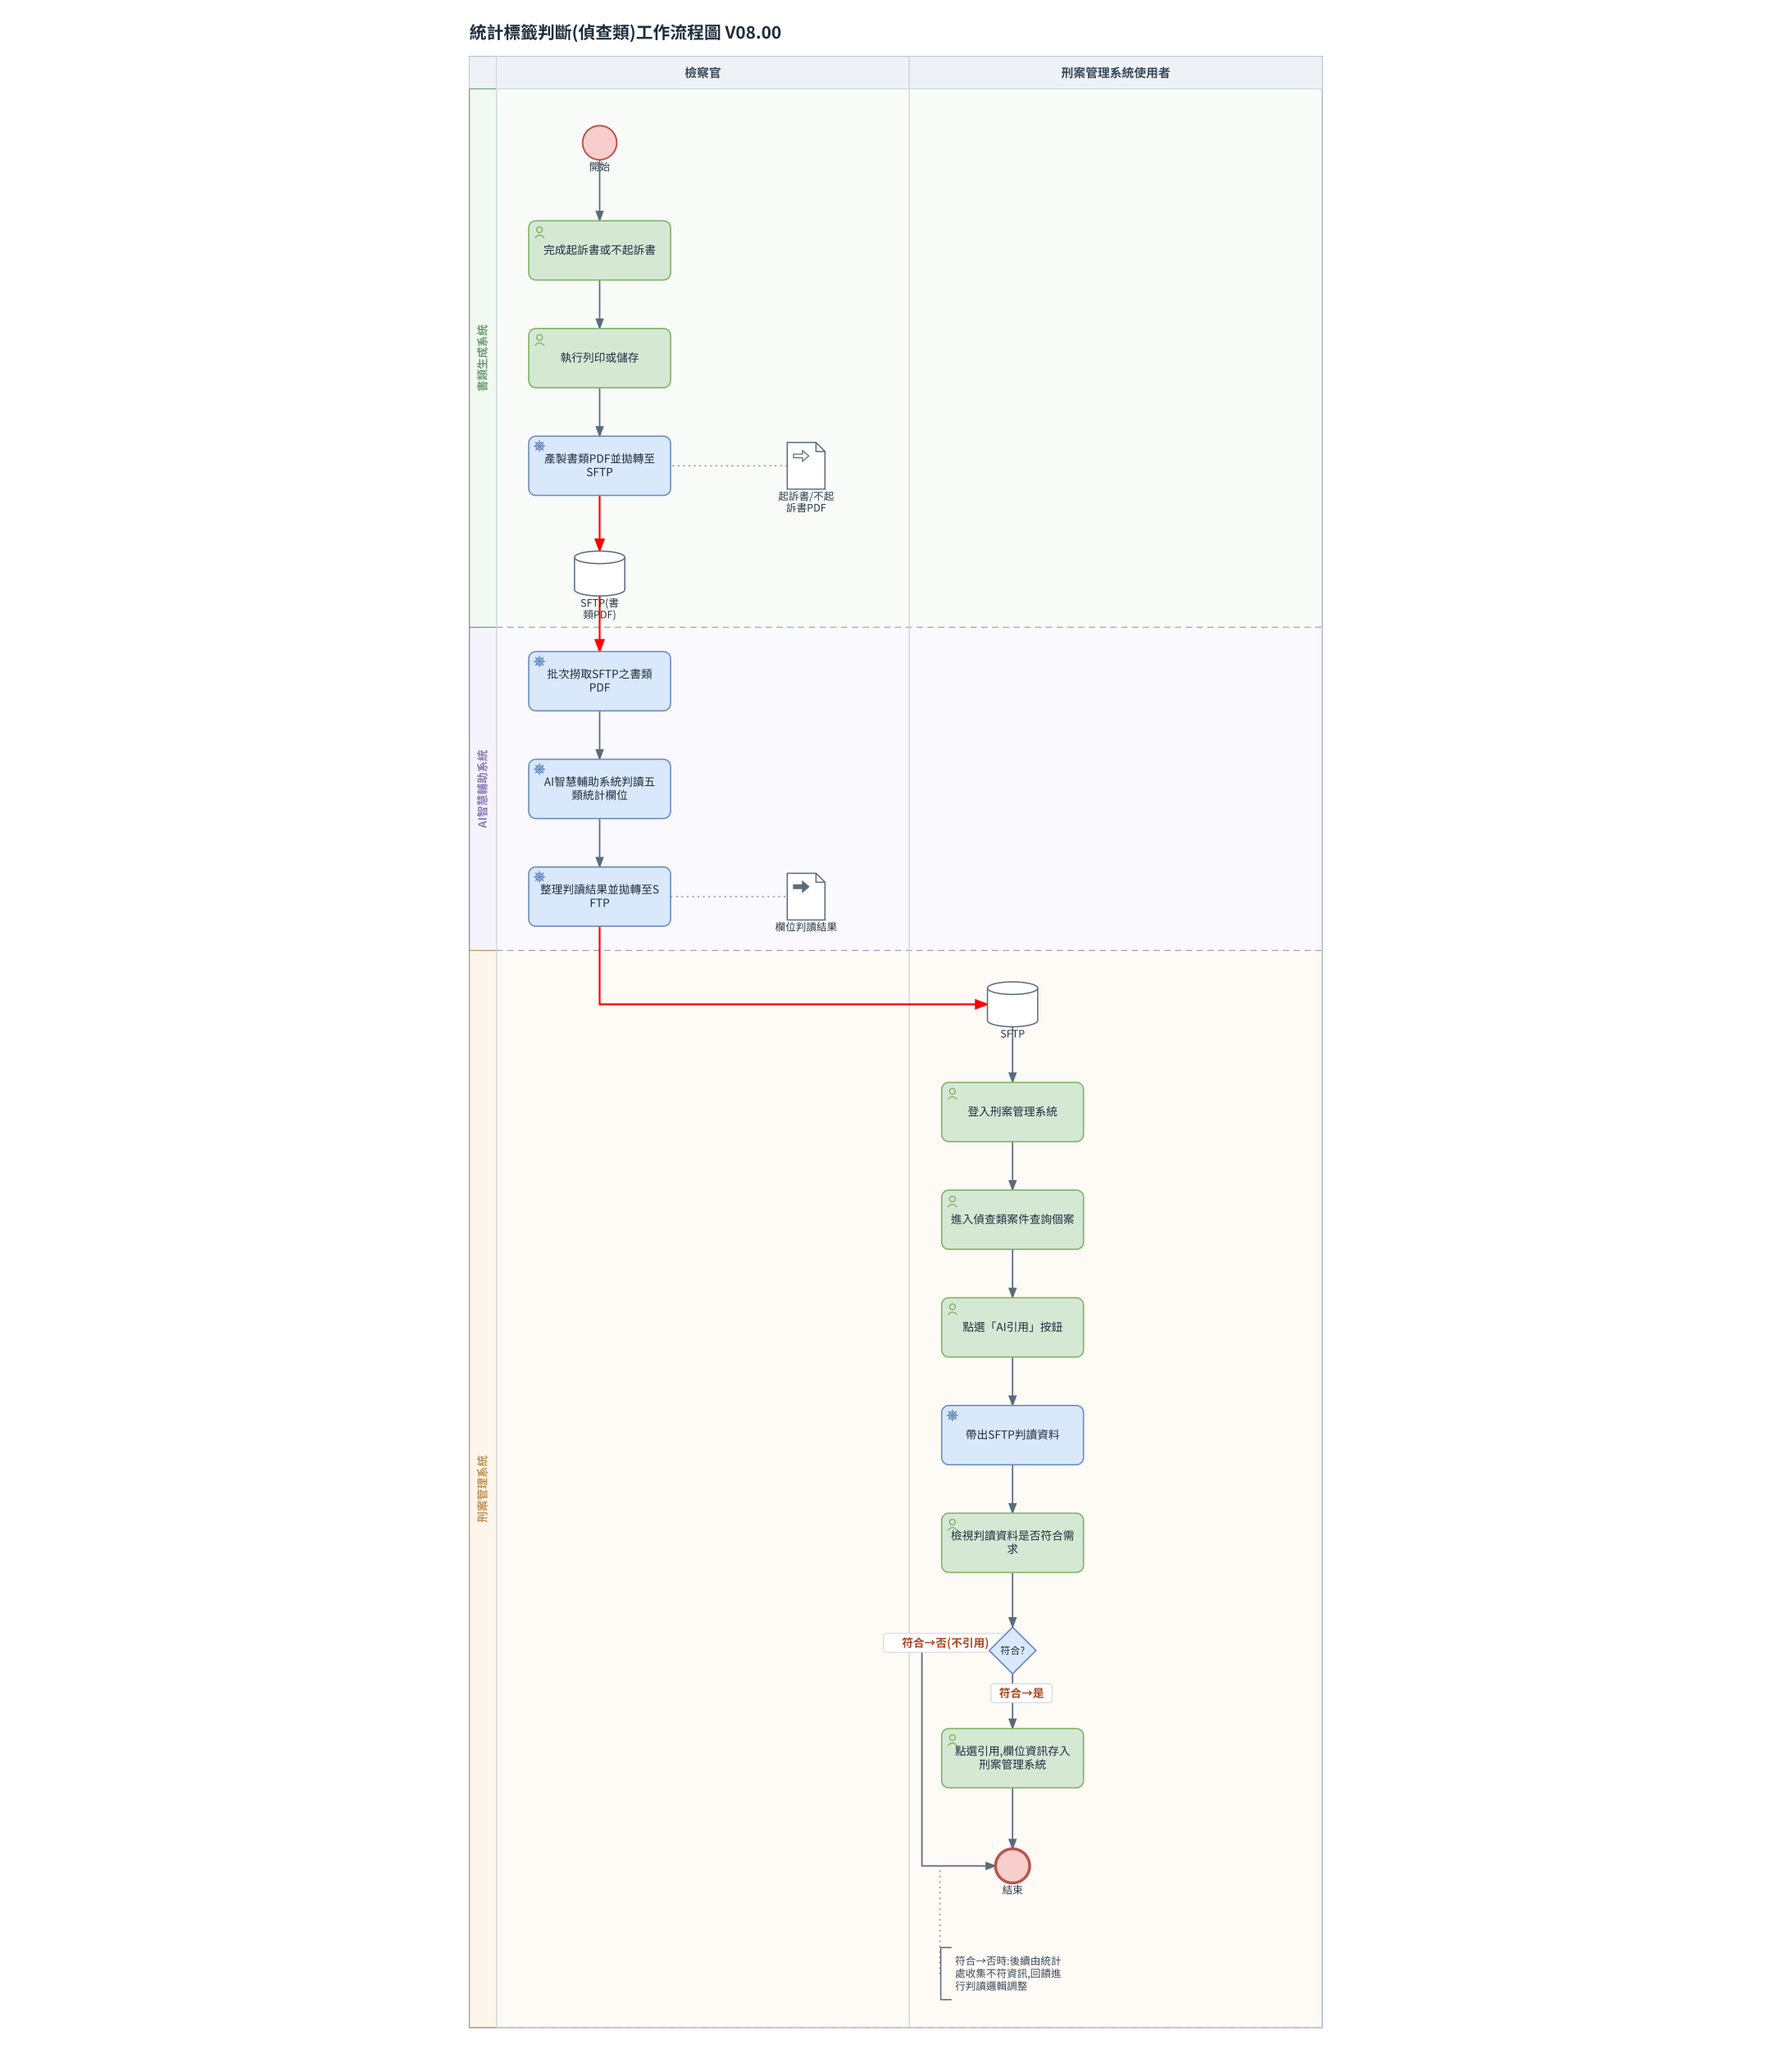
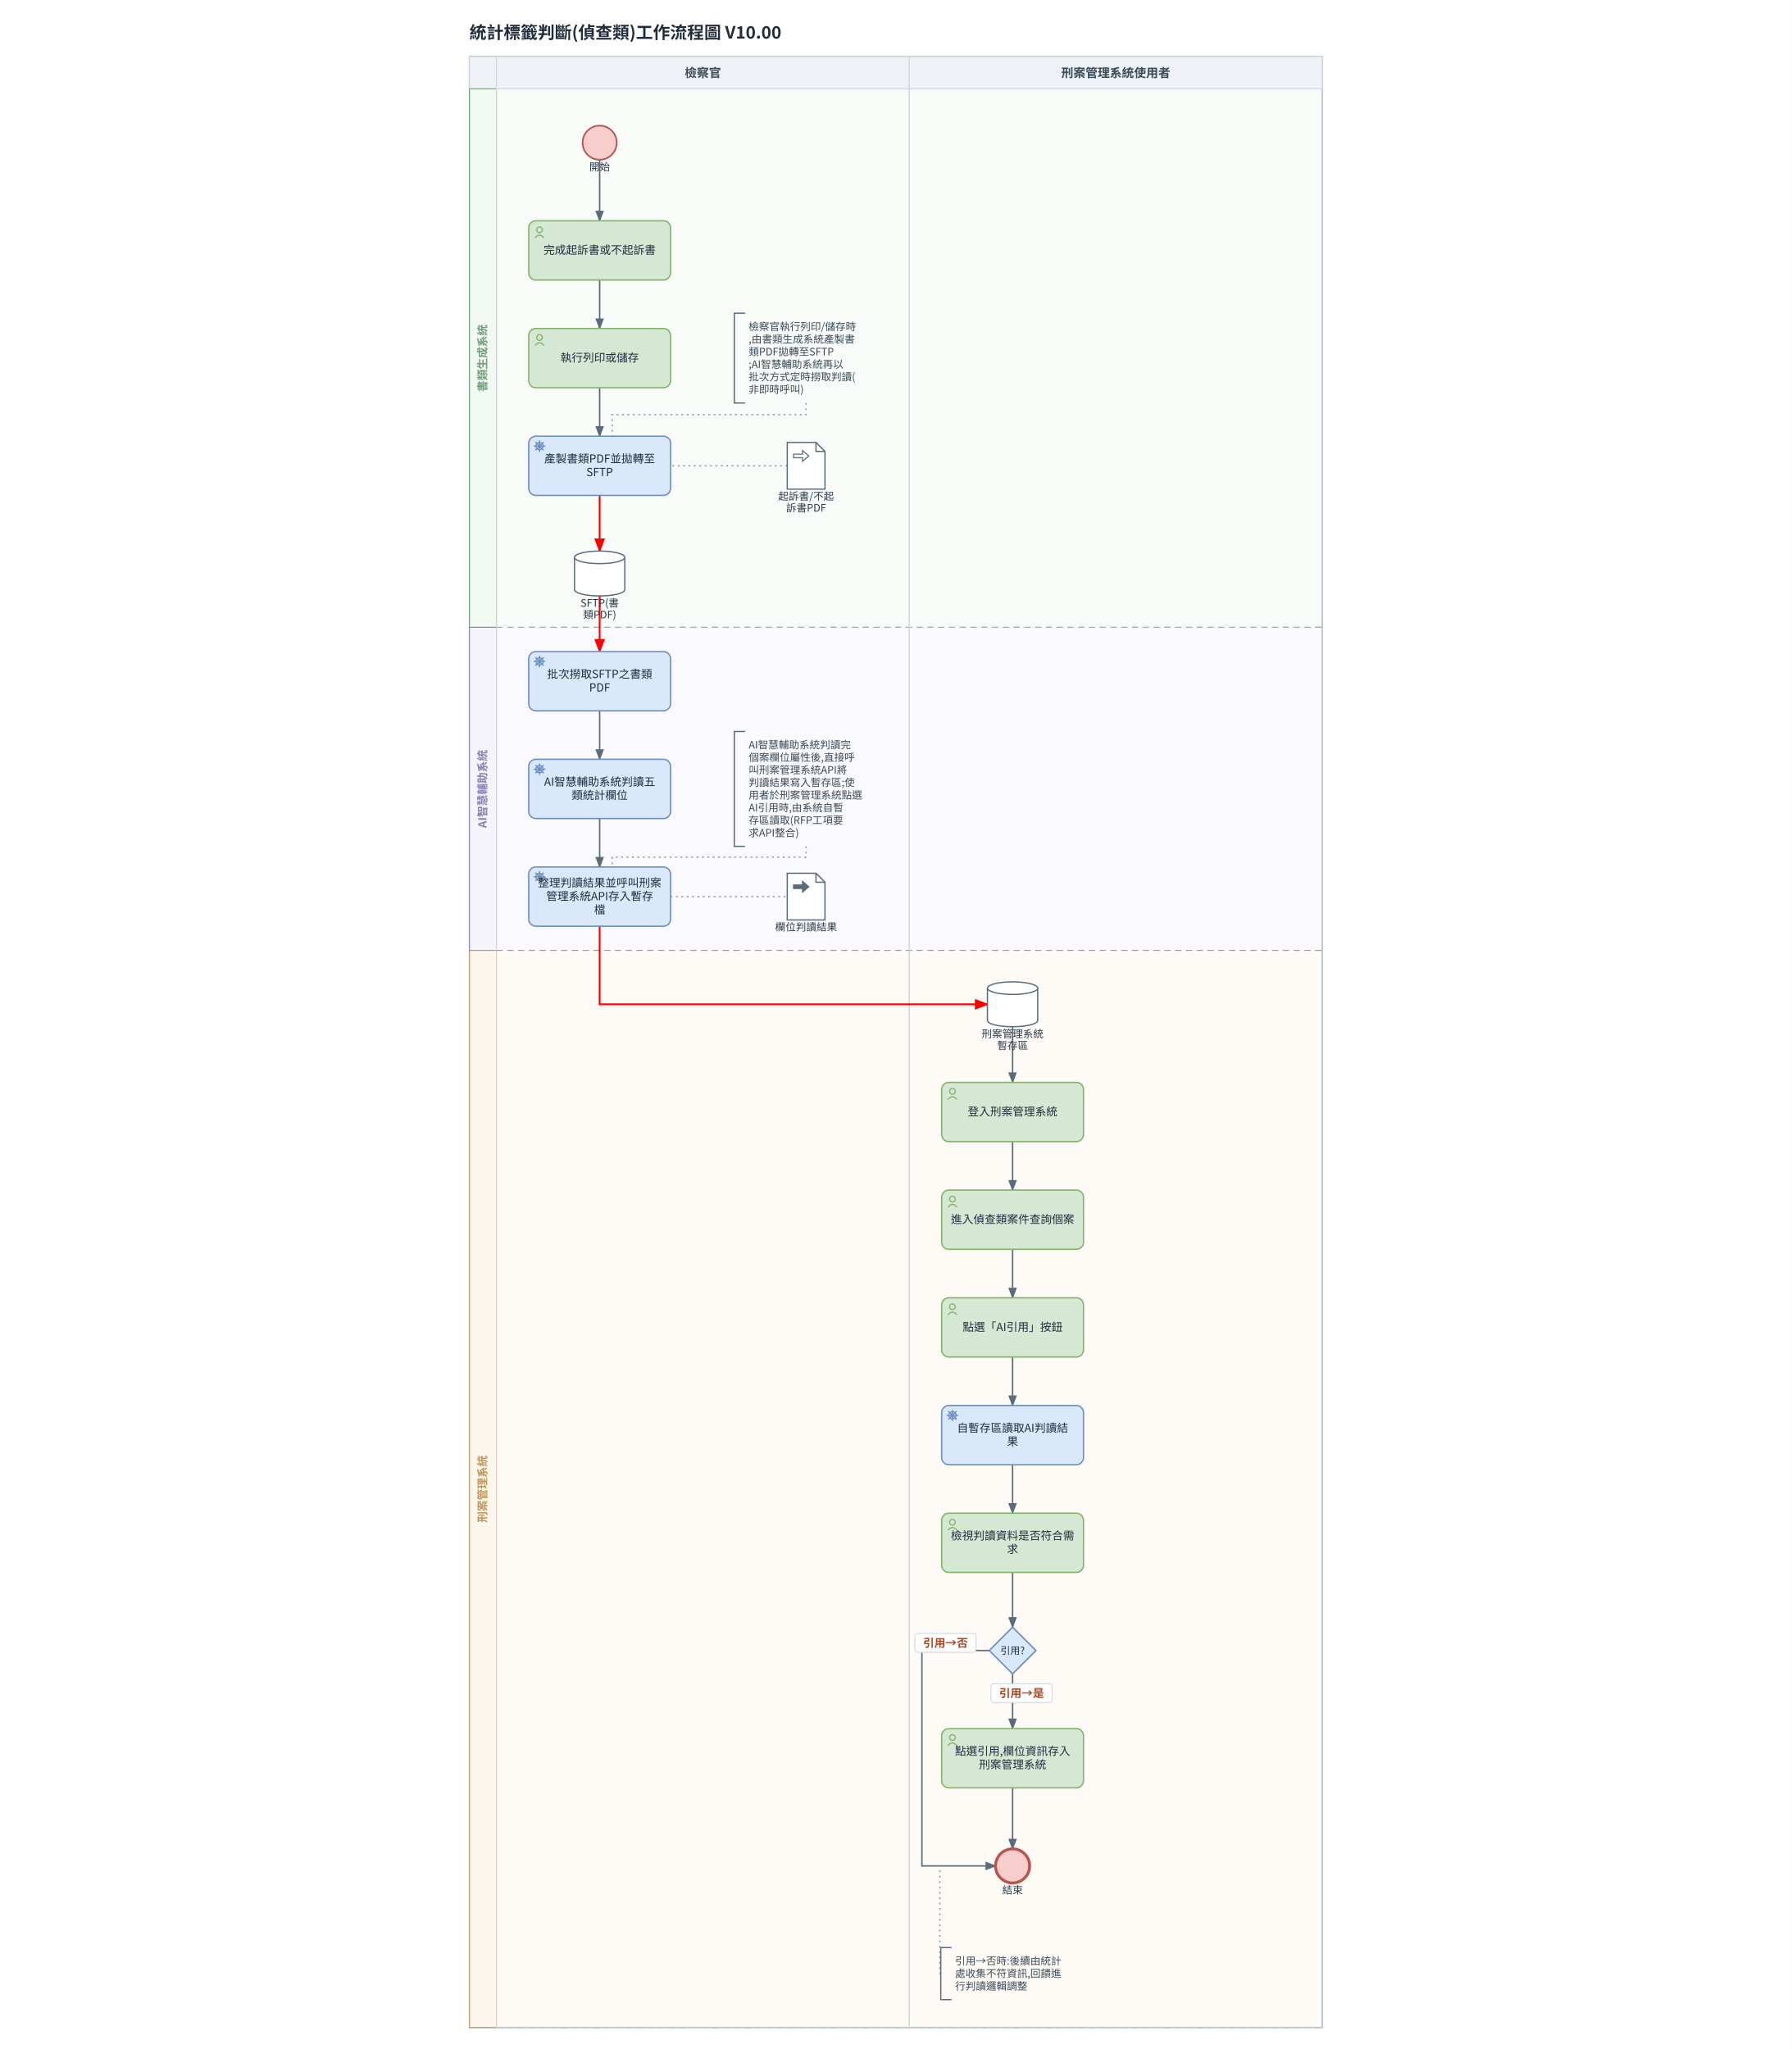
<svg xmlns="http://www.w3.org/2000/svg" viewBox="-383 7 1996 2283" data-pad="capped" font-family="Microsoft JhengHei, PingFang TC, Noto Sans CJK TC, sans-serif">
  <rect x="-383" y="7" width="1996" height="2283" fill="#ffffff" />
-   <text x="140" y="50" font-size="19" font-weight="bold" fill="#1f2d3d">統計標籤判斷(偵查類)工作流程圖 V08.00</text>
+   <text x="140" y="50" font-size="19" font-weight="bold" fill="#1f2d3d">統計標籤判斷(偵查類)工作流程圖 V10.00</text>
  <defs>
    <marker id="arr" markerWidth="9" markerHeight="9" refX="7" refY="3" orient="auto" markerUnits="strokeWidth">
      <path d="M0,0 L8,3 L0,6 Z" fill="#5a6b7b" />
    </marker>
    <marker id="arrR" markerWidth="9" markerHeight="9" refX="7" refY="3" orient="auto" markerUnits="strokeWidth">
      <path d="M0,0 L8,3 L0,6 Z" fill="#FF0000" />
    </marker>
    <marker id="mfarr" markerWidth="11" markerHeight="11" refX="8" refY="4" orient="auto" markerUnits="strokeWidth">
      <path d="M0,0 L8,4 L0,8" fill="none" stroke="#6b7b8b" stroke-width="1.3" />
    </marker>
    <marker id="mfdot" markerWidth="10" markerHeight="10" refX="5" refY="5" orient="auto" markerUnits="strokeWidth">
      <circle cx="5" cy="5" r="3.2" fill="#fff" stroke="#6b7b8b" stroke-width="1.3" />
    </marker>
  </defs>
  <rect x="170" y="106" width="920" height="600" fill="#f2f8f2" fill-opacity="0.55" stroke="none" />
  <line x1="170" y1="706" x2="1090" y2="706" stroke="#6f9f78" stroke-width="1.2" stroke-dasharray="7 5" />
  <rect x="170" y="706" width="920" height="360" fill="#f6f4fb" fill-opacity="0.55" stroke="none" />
  <line x1="170" y1="1066" x2="1090" y2="1066" stroke="#8a7fb8" stroke-width="1.2" stroke-dasharray="7 5" />
  <rect x="170" y="1066" width="920" height="1200" fill="#fdf6ec" fill-opacity="0.55" stroke="none" />
  <line x1="170" y1="2266" x2="1090" y2="2266" stroke="#c2955a" stroke-width="1.2" stroke-dasharray="7 5" />
  <rect x="140" y="70" width="950" height="2196" fill="none" stroke="#9aa7b4" stroke-width="1.5" />
  <rect x="140" y="70" width="30" height="36" fill="#eef2f6" stroke="#cdd6df" />
  <rect x="140" y="106" width="30" height="600" fill="#f2f8f2" stroke="#6f9f78" stroke-width="1" />
  <text x="159.0" y="406.0" font-size="12.5" font-weight="bold" fill="#6f9f78" text-anchor="middle" transform="rotate(-90 159.0 406.0)">書類生成系統</text>
  <rect x="140" y="706" width="30" height="360" fill="#f6f4fb" stroke="#8a7fb8" stroke-width="1" />
  <text x="159.0" y="886.0" font-size="12.5" font-weight="bold" fill="#8a7fb8" text-anchor="middle" transform="rotate(-90 159.0 886.0)">AI智慧輔助系統</text>
  <rect x="140" y="1066" width="30" height="1200" fill="#fdf6ec" stroke="#c2955a" stroke-width="1" />
  <text x="159.0" y="1666.0" font-size="12.5" font-weight="bold" fill="#c2955a" text-anchor="middle" transform="rotate(-90 159.0 1666.0)">刑案管理系統</text>
  <rect x="170" y="70" width="460" height="2196" fill="none" stroke="#cdd6df" />
  <rect x="170" y="70" width="460" height="36" fill="#eef2f6" stroke="#cdd6df" />
  <text x="400.0" y="93" font-size="13.5" font-weight="bold" fill="#3a4a59" text-anchor="middle">檢察官</text>
  <rect x="630" y="70" width="460" height="2196" fill="none" stroke="#cdd6df" />
  <rect x="630" y="70" width="460" height="36" fill="#eef2f6" stroke="#cdd6df" />
  <text x="860.0" y="93" font-size="13.5" font-weight="bold" fill="#3a4a59" text-anchor="middle">刑案管理系統使用者</text>
  <path d="M285,185 L285,253" fill="none" stroke="#5a6b7b" stroke-width="1.6" marker-end="url(#arr)" />
  <path d="M285,319 L285,373" fill="none" stroke="#5a6b7b" stroke-width="1.6" marker-end="url(#arr)" />
  <path d="M285,439 L285,493" fill="none" stroke="#5a6b7b" stroke-width="1.6" marker-end="url(#arr)" />
  <path d="M285,559 L285,621" fill="none" stroke="#FF0000" stroke-width="2" marker-end="url(#arrR)" />
  <path d="M285,671 L285,733" fill="none" stroke="#FF0000" stroke-width="2" marker-end="url(#arrR)" />
  <path d="M285,799 L285,853" fill="none" stroke="#5a6b7b" stroke-width="1.6" marker-end="url(#arr)" />
  <path d="M285,919 L285,973" fill="none" stroke="#5a6b7b" stroke-width="1.6" marker-end="url(#arr)" />
  <path d="M285,1039 L285,1126 L717,1126" fill="none" stroke="#FF0000" stroke-width="2" marker-end="url(#arrR)" />
  <path d="M745,1151 L745,1213" fill="none" stroke="#5a6b7b" stroke-width="1.6" marker-end="url(#arr)" />
  <path d="M745,1279 L745,1333" fill="none" stroke="#5a6b7b" stroke-width="1.6" marker-end="url(#arr)" />
  <path d="M745,1399 L745,1453" fill="none" stroke="#5a6b7b" stroke-width="1.6" marker-end="url(#arr)" />
  <path d="M745,1519 L745,1573" fill="none" stroke="#5a6b7b" stroke-width="1.6" marker-end="url(#arr)" />
  <path d="M745,1639 L745,1693" fill="none" stroke="#5a6b7b" stroke-width="1.6" marker-end="url(#arr)" />
  <path d="M745,1759 L745,1820" fill="none" stroke="#5a6b7b" stroke-width="1.6" marker-end="url(#arr)" />
  <path d="M745,1872 L745,1933" fill="none" stroke="#5a6b7b" stroke-width="1.6" marker-end="url(#arr)" />
  <rect x="721.0" y="1883" width="68" height="21" fill="#fff" stroke="#cdd6df" rx="3" />
-   <text x="755.0" y="1898" font-size="12.5" fill="#b0451f" text-anchor="middle" font-weight="bold">符合→是</text>
+   <text x="755.0" y="1898" font-size="12.5" fill="#b0451f" text-anchor="middle" font-weight="bold">引用→是</text>
  <path d="M719,1846 L644,1846 L644,2086 L726,2086" fill="none" stroke="#5a6b7b" stroke-width="1.6" marker-end="url(#arr)" />
-   <rect x="601.25" y="1827.0" width="138" height="21" fill="#fff" stroke="#cdd6df" rx="3" />
-   <text x="670.25" y="1842.0" font-size="12.5" fill="#b0451f" text-anchor="middle" font-weight="bold">符合→否(不引用)</text>
+   <rect x="636.25" y="1827.0" width="68" height="21" fill="#fff" stroke="#cdd6df" rx="3" />
+   <text x="670.25" y="1842.0" font-size="12.5" fill="#b0451f" text-anchor="middle" font-weight="bold">引用→否</text>
  <path d="M745,1999 L745,2067" fill="none" stroke="#5a6b7b" stroke-width="1.6" marker-end="url(#arr)" />
  <path d="M494,526 L364,526" fill="none" stroke="#8a99a8" stroke-width="1.4" stroke-dasharray="2,4" />
  <path d="M364,1006 L494,1006" fill="none" stroke="#8a99a8" stroke-width="1.4" stroke-dasharray="2,4" />
  <path d="M665,2206 L664,2206 L664,2086" fill="none" stroke="#8a99a8" stroke-width="1.4" stroke-dasharray="2,4" />
+   <path d="M515,456 L515,469 L299,469 L299,493" fill="none" stroke="#8a99a8" stroke-width="1.4" stroke-dasharray="2,4" />
+   <path d="M515,950 L515,962 L299,962 L299,973" fill="none" stroke="#8a99a8" stroke-width="1.4" stroke-dasharray="2,4" />
  <circle cx="285.0" cy="166.0" r="19.0" fill="#f8cecc" stroke="#b85450" stroke-width="1.8" />
  <text x="285.0" y="197" font-size="11.5" fill="#2a3a49" text-anchor="middle">開始</text>
  <rect x="206" y="253" width="158" height="66" rx="8" fill="#d5e8d4" stroke="#82b366" stroke-width="1.5" />
  <circle cx="218" cy="263" r="3.2" fill="none" stroke="#82b366" stroke-width="1.3" />
  <path d="M213,272 Q218,266 223,272" fill="none" stroke="#82b366" stroke-width="1.3" />
  <text x="285.0" y="290.0" font-size="12.5" fill="#1f2d3d" text-anchor="middle">完成起訴書或不起訴書</text>
  <rect x="206" y="373" width="158" height="66" rx="8" fill="#d5e8d4" stroke="#82b366" stroke-width="1.5" />
  <circle cx="218" cy="383" r="3.2" fill="none" stroke="#82b366" stroke-width="1.3" />
  <path d="M213,392 Q218,386 223,392" fill="none" stroke="#82b366" stroke-width="1.3" />
  <text x="285.0" y="410.0" font-size="12.5" fill="#1f2d3d" text-anchor="middle">執行列印或儲存</text>
  <rect x="206" y="493" width="158" height="66" rx="8" fill="#dae8fc" stroke="#6c8ebf" stroke-width="1.5" />
  <circle cx="218" cy="504" r="4" fill="none" stroke="#6c8ebf" stroke-width="1.3" />
  <path d="M218,504 l6.5,0.0 M218,504 l-6.5,0.0 M218,504 l0.0,6.5 M218,504 l0.0,-6.5 M218,504 l4.595,4.595 M218,504 l-4.595,4.595 M218,504 l4.595,-4.595 M218,504 l-4.595,-4.595 " stroke="#6c8ebf" stroke-width="1.3" fill="none" />
  <text x="285.0" y="522.5" font-size="12.5" fill="#1f2d3d" text-anchor="middle">產製書類PDF並拋轉至</text>
  <text x="285.0" y="537.5" font-size="12.5" fill="#1f2d3d" text-anchor="middle">SFTP</text>
  <path d="M257,628 L257,664 A28.0,7 0 0 0 313,664 L313,628" fill="#ffffff" stroke="#5a6b7b" stroke-width="1.4" />
  <ellipse cx="285.0" cy="628" rx="28.0" ry="7" fill="#ffffff" stroke="#5a6b7b" stroke-width="1.4" />
  <text x="285.0" y="683" font-size="11.5" fill="#2a3a49" text-anchor="middle">SFTP(書</text>
  <text x="285.0" y="696" font-size="11.5" fill="#2a3a49" text-anchor="middle">類PDF)</text>
  <rect x="206" y="733" width="158" height="66" rx="8" fill="#dae8fc" stroke="#6c8ebf" stroke-width="1.5" />
  <circle cx="218" cy="744" r="4" fill="none" stroke="#6c8ebf" stroke-width="1.3" />
  <path d="M218,744 l6.5,0.0 M218,744 l-6.5,0.0 M218,744 l0.0,6.5 M218,744 l0.0,-6.5 M218,744 l4.595,4.595 M218,744 l-4.595,4.595 M218,744 l4.595,-4.595 M218,744 l-4.595,-4.595 " stroke="#6c8ebf" stroke-width="1.3" fill="none" />
  <text x="285.0" y="762.5" font-size="12.5" fill="#1f2d3d" text-anchor="middle">批次撈取SFTP之書類</text>
  <text x="285.0" y="777.5" font-size="12.5" fill="#1f2d3d" text-anchor="middle">PDF</text>
  <rect x="206" y="853" width="158" height="66" rx="8" fill="#dae8fc" stroke="#6c8ebf" stroke-width="1.5" />
  <circle cx="218" cy="864" r="4" fill="none" stroke="#6c8ebf" stroke-width="1.3" />
  <path d="M218,864 l6.5,0.0 M218,864 l-6.5,0.0 M218,864 l0.0,6.5 M218,864 l0.0,-6.5 M218,864 l4.595,4.595 M218,864 l-4.595,4.595 M218,864 l4.595,-4.595 M218,864 l-4.595,-4.595 " stroke="#6c8ebf" stroke-width="1.3" fill="none" />
  <text x="285.0" y="882.5" font-size="12.5" fill="#1f2d3d" text-anchor="middle">AI智慧輔助系統判讀五</text>
  <text x="285.0" y="897.5" font-size="12.5" fill="#1f2d3d" text-anchor="middle">類統計欄位</text>
  <rect x="206" y="973" width="158" height="66" rx="8" fill="#dae8fc" stroke="#6c8ebf" stroke-width="1.5" />
  <circle cx="218" cy="984" r="4" fill="none" stroke="#6c8ebf" stroke-width="1.3" />
  <path d="M218,984 l6.5,0.0 M218,984 l-6.5,0.0 M218,984 l0.0,6.5 M218,984 l0.0,-6.5 M218,984 l4.595,4.595 M218,984 l-4.595,4.595 M218,984 l4.595,-4.595 M218,984 l-4.595,-4.595 " stroke="#6c8ebf" stroke-width="1.3" fill="none" />
-   <text x="285.0" y="1002.5" font-size="12.5" fill="#1f2d3d" text-anchor="middle">整理判讀結果並拋轉至S</text>
-   <text x="285.0" y="1017.5" font-size="12.5" fill="#1f2d3d" text-anchor="middle">FTP</text>
+   <text x="285.0" y="995.0" font-size="12.5" fill="#1f2d3d" text-anchor="middle">整理判讀結果並呼叫刑案</text>
+   <text x="285.0" y="1010.0" font-size="12.5" fill="#1f2d3d" text-anchor="middle">管理系統API存入暫存</text>
+   <text x="285.0" y="1025.0" font-size="12.5" fill="#1f2d3d" text-anchor="middle">檔</text>
  <path d="M717,1108 L717,1144 A28.0,7 0 0 0 773,1144 L773,1108" fill="#ffffff" stroke="#5a6b7b" stroke-width="1.4" />
  <ellipse cx="745.0" cy="1108" rx="28.0" ry="7" fill="#ffffff" stroke="#5a6b7b" stroke-width="1.4" />
-   <text x="745.0" y="1163" font-size="11.5" fill="#2a3a49" text-anchor="middle">SFTP</text>
+   <text x="745.0" y="1163" font-size="11.5" fill="#2a3a49" text-anchor="middle">刑案管理系統</text>
+   <text x="745.0" y="1176" font-size="11.5" fill="#2a3a49" text-anchor="middle">暫存區</text>
  <rect x="666" y="1213" width="158" height="66" rx="8" fill="#d5e8d4" stroke="#82b366" stroke-width="1.5" />
  <circle cx="678" cy="1223" r="3.2" fill="none" stroke="#82b366" stroke-width="1.3" />
  <path d="M673,1232 Q678,1226 683,1232" fill="none" stroke="#82b366" stroke-width="1.3" />
  <text x="745.0" y="1250.0" font-size="12.5" fill="#1f2d3d" text-anchor="middle">登入刑案管理系統</text>
  <rect x="666" y="1333" width="158" height="66" rx="8" fill="#d5e8d4" stroke="#82b366" stroke-width="1.5" />
  <circle cx="678" cy="1343" r="3.2" fill="none" stroke="#82b366" stroke-width="1.3" />
  <path d="M673,1352 Q678,1346 683,1352" fill="none" stroke="#82b366" stroke-width="1.3" />
  <text x="745.0" y="1370.0" font-size="12.5" fill="#1f2d3d" text-anchor="middle">進入偵查類案件查詢個案</text>
  <rect x="666" y="1453" width="158" height="66" rx="8" fill="#d5e8d4" stroke="#82b366" stroke-width="1.5" />
  <circle cx="678" cy="1463" r="3.2" fill="none" stroke="#82b366" stroke-width="1.3" />
  <path d="M673,1472 Q678,1466 683,1472" fill="none" stroke="#82b366" stroke-width="1.3" />
  <text x="745.0" y="1490.0" font-size="12.5" fill="#1f2d3d" text-anchor="middle">點選「AI引用」按鈕</text>
  <rect x="666" y="1573" width="158" height="66" rx="8" fill="#dae8fc" stroke="#6c8ebf" stroke-width="1.5" />
  <circle cx="678" cy="1584" r="4" fill="none" stroke="#6c8ebf" stroke-width="1.3" />
  <path d="M678,1584 l6.5,0.0 M678,1584 l-6.5,0.0 M678,1584 l0.0,6.5 M678,1584 l0.0,-6.5 M678,1584 l4.595,4.595 M678,1584 l-4.595,4.595 M678,1584 l4.595,-4.595 M678,1584 l-4.595,-4.595 " stroke="#6c8ebf" stroke-width="1.3" fill="none" />
-   <text x="745.0" y="1610.0" font-size="12.5" fill="#1f2d3d" text-anchor="middle">帶出SFTP判讀資料</text>
+   <text x="745.0" y="1602.5" font-size="12.5" fill="#1f2d3d" text-anchor="middle">自暫存區讀取AI判讀結</text>
+   <text x="745.0" y="1617.5" font-size="12.5" fill="#1f2d3d" text-anchor="middle">果</text>
  <rect x="666" y="1693" width="158" height="66" rx="8" fill="#d5e8d4" stroke="#82b366" stroke-width="1.5" />
  <circle cx="678" cy="1703" r="3.2" fill="none" stroke="#82b366" stroke-width="1.3" />
  <path d="M673,1712 Q678,1706 683,1712" fill="none" stroke="#82b366" stroke-width="1.3" />
  <text x="745.0" y="1722.5" font-size="12.5" fill="#1f2d3d" text-anchor="middle">檢視判讀資料是否符合需</text>
  <text x="745.0" y="1737.5" font-size="12.5" fill="#1f2d3d" text-anchor="middle">求</text>
  <polygon points="745.0,1820 771,1846.0 745.0,1872 719,1846.0" fill="#dae8fc" stroke="#6c8ebf" stroke-width="1.6" />
-   <text x="745.0" y="1850.0" font-size="11" fill="#1f2d3d" text-anchor="middle">符合?</text>
+   <text x="745.0" y="1850.0" font-size="11" fill="#1f2d3d" text-anchor="middle">引用?</text>
  <rect x="666" y="1933" width="158" height="66" rx="8" fill="#d5e8d4" stroke="#82b366" stroke-width="1.5" />
  <circle cx="678" cy="1943" r="3.2" fill="none" stroke="#82b366" stroke-width="1.3" />
  <path d="M673,1952 Q678,1946 683,1952" fill="none" stroke="#82b366" stroke-width="1.3" />
  <text x="745.0" y="1962.5" font-size="12.5" fill="#1f2d3d" text-anchor="middle">點選引用,欄位資訊存入</text>
  <text x="745.0" y="1977.5" font-size="12.5" fill="#1f2d3d" text-anchor="middle">刑案管理系統</text>
  <circle cx="745.0" cy="2086.0" r="19.0" fill="#f8cecc" stroke="#b85450" stroke-width="3.2" />
  <text x="745.0" y="2117" font-size="11.5" fill="#2a3a49" text-anchor="middle">結束</text>
  <path d="M494,500 L526,500 L536,510 L536,552 L494,552 Z" fill="#ffffff" stroke="#5a6b7b" stroke-width="1.4" />
  <path d="M526,500 L526,510 L536,510" fill="none" stroke="#5a6b7b" stroke-width="1.4" />
  <path d="M501,513 L511,513 L511,509 L518,515 L511,521 L511,517 L501,517 Z" fill="none" stroke="#5a6b7b" stroke-width="1.2" />
  <text x="515.0" y="564" font-size="11.5" fill="#2a3a49" text-anchor="middle">起訴書/不起</text>
  <text x="515.0" y="577" font-size="11.5" fill="#2a3a49" text-anchor="middle">訴書PDF</text>
  <path d="M494,980 L526,980 L536,990 L536,1032 L494,1032 Z" fill="#ffffff" stroke="#5a6b7b" stroke-width="1.4" />
  <path d="M526,980 L526,990 L536,990" fill="none" stroke="#5a6b7b" stroke-width="1.4" />
  <path d="M501,993 L511,993 L511,989 L518,995 L511,1001 L511,997 L501,997 Z" fill="#5a6b7b" stroke="#5a6b7b" stroke-width="1.2" />
  <text x="515.0" y="1044" font-size="11.5" fill="#2a3a49" text-anchor="middle">欄位判讀結果</text>
  <path d="M677,2177 L665,2177 L665,2235 L677,2235" fill="none" stroke="#5a6b7b" stroke-width="1.4" />
-   <text x="681" y="2196.0" font-size="11.5" fill="#3a4a59">符合→否時:後續由統計</text>
+   <text x="681" y="2196.0" font-size="11.5" fill="#3a4a59">引用→否時:後續由統計</text>
  <text x="681" y="2210.0" font-size="11.5" fill="#3a4a59">處收集不符資訊,回饋進</text>
  <text x="681" y="2224.0" font-size="11.5" fill="#3a4a59">行判讀邏輯調整</text>
+   <path d="M447,356 L435,356 L435,456 L447,456" fill="none" stroke="#5a6b7b" stroke-width="1.4" />
+   <text x="451" y="375.0" font-size="11.5" fill="#3a4a59">檢察官執行列印/儲存時</text>
+   <text x="451" y="389.0" font-size="11.5" fill="#3a4a59">,由書類生成系統產製書</text>
+   <text x="451" y="403.0" font-size="11.5" fill="#3a4a59">類PDF拋轉至SFTP</text>
+   <text x="451" y="417.0" font-size="11.5" fill="#3a4a59">;AI智慧輔助系統再以</text>
+   <text x="451" y="431.0" font-size="11.5" fill="#3a4a59">批次方式定時撈取判讀(</text>
+   <text x="451" y="445.0" font-size="11.5" fill="#3a4a59">非即時呼叫)</text>
+   <path d="M447,822 L435,822 L435,950 L447,950" fill="none" stroke="#5a6b7b" stroke-width="1.4" />
+   <text x="451" y="841.0" font-size="11.5" fill="#3a4a59">AI智慧輔助系統判讀完</text>
+   <text x="451" y="855.0" font-size="11.5" fill="#3a4a59">個案欄位屬性後,直接呼</text>
+   <text x="451" y="869.0" font-size="11.5" fill="#3a4a59">叫刑案管理系統API將</text>
+   <text x="451" y="883.0" font-size="11.5" fill="#3a4a59">判讀結果寫入暫存區;使</text>
+   <text x="451" y="897.0" font-size="11.5" fill="#3a4a59">用者於刑案管理系統點選</text>
+   <text x="451" y="911.0" font-size="11.5" fill="#3a4a59">AI引用時,由系統自暫</text>
+   <text x="451" y="925.0" font-size="11.5" fill="#3a4a59">存區讀取(RFP工項要</text>
+   <text x="451" y="939.0" font-size="11.5" fill="#3a4a59">求API整合)</text>
</svg>
